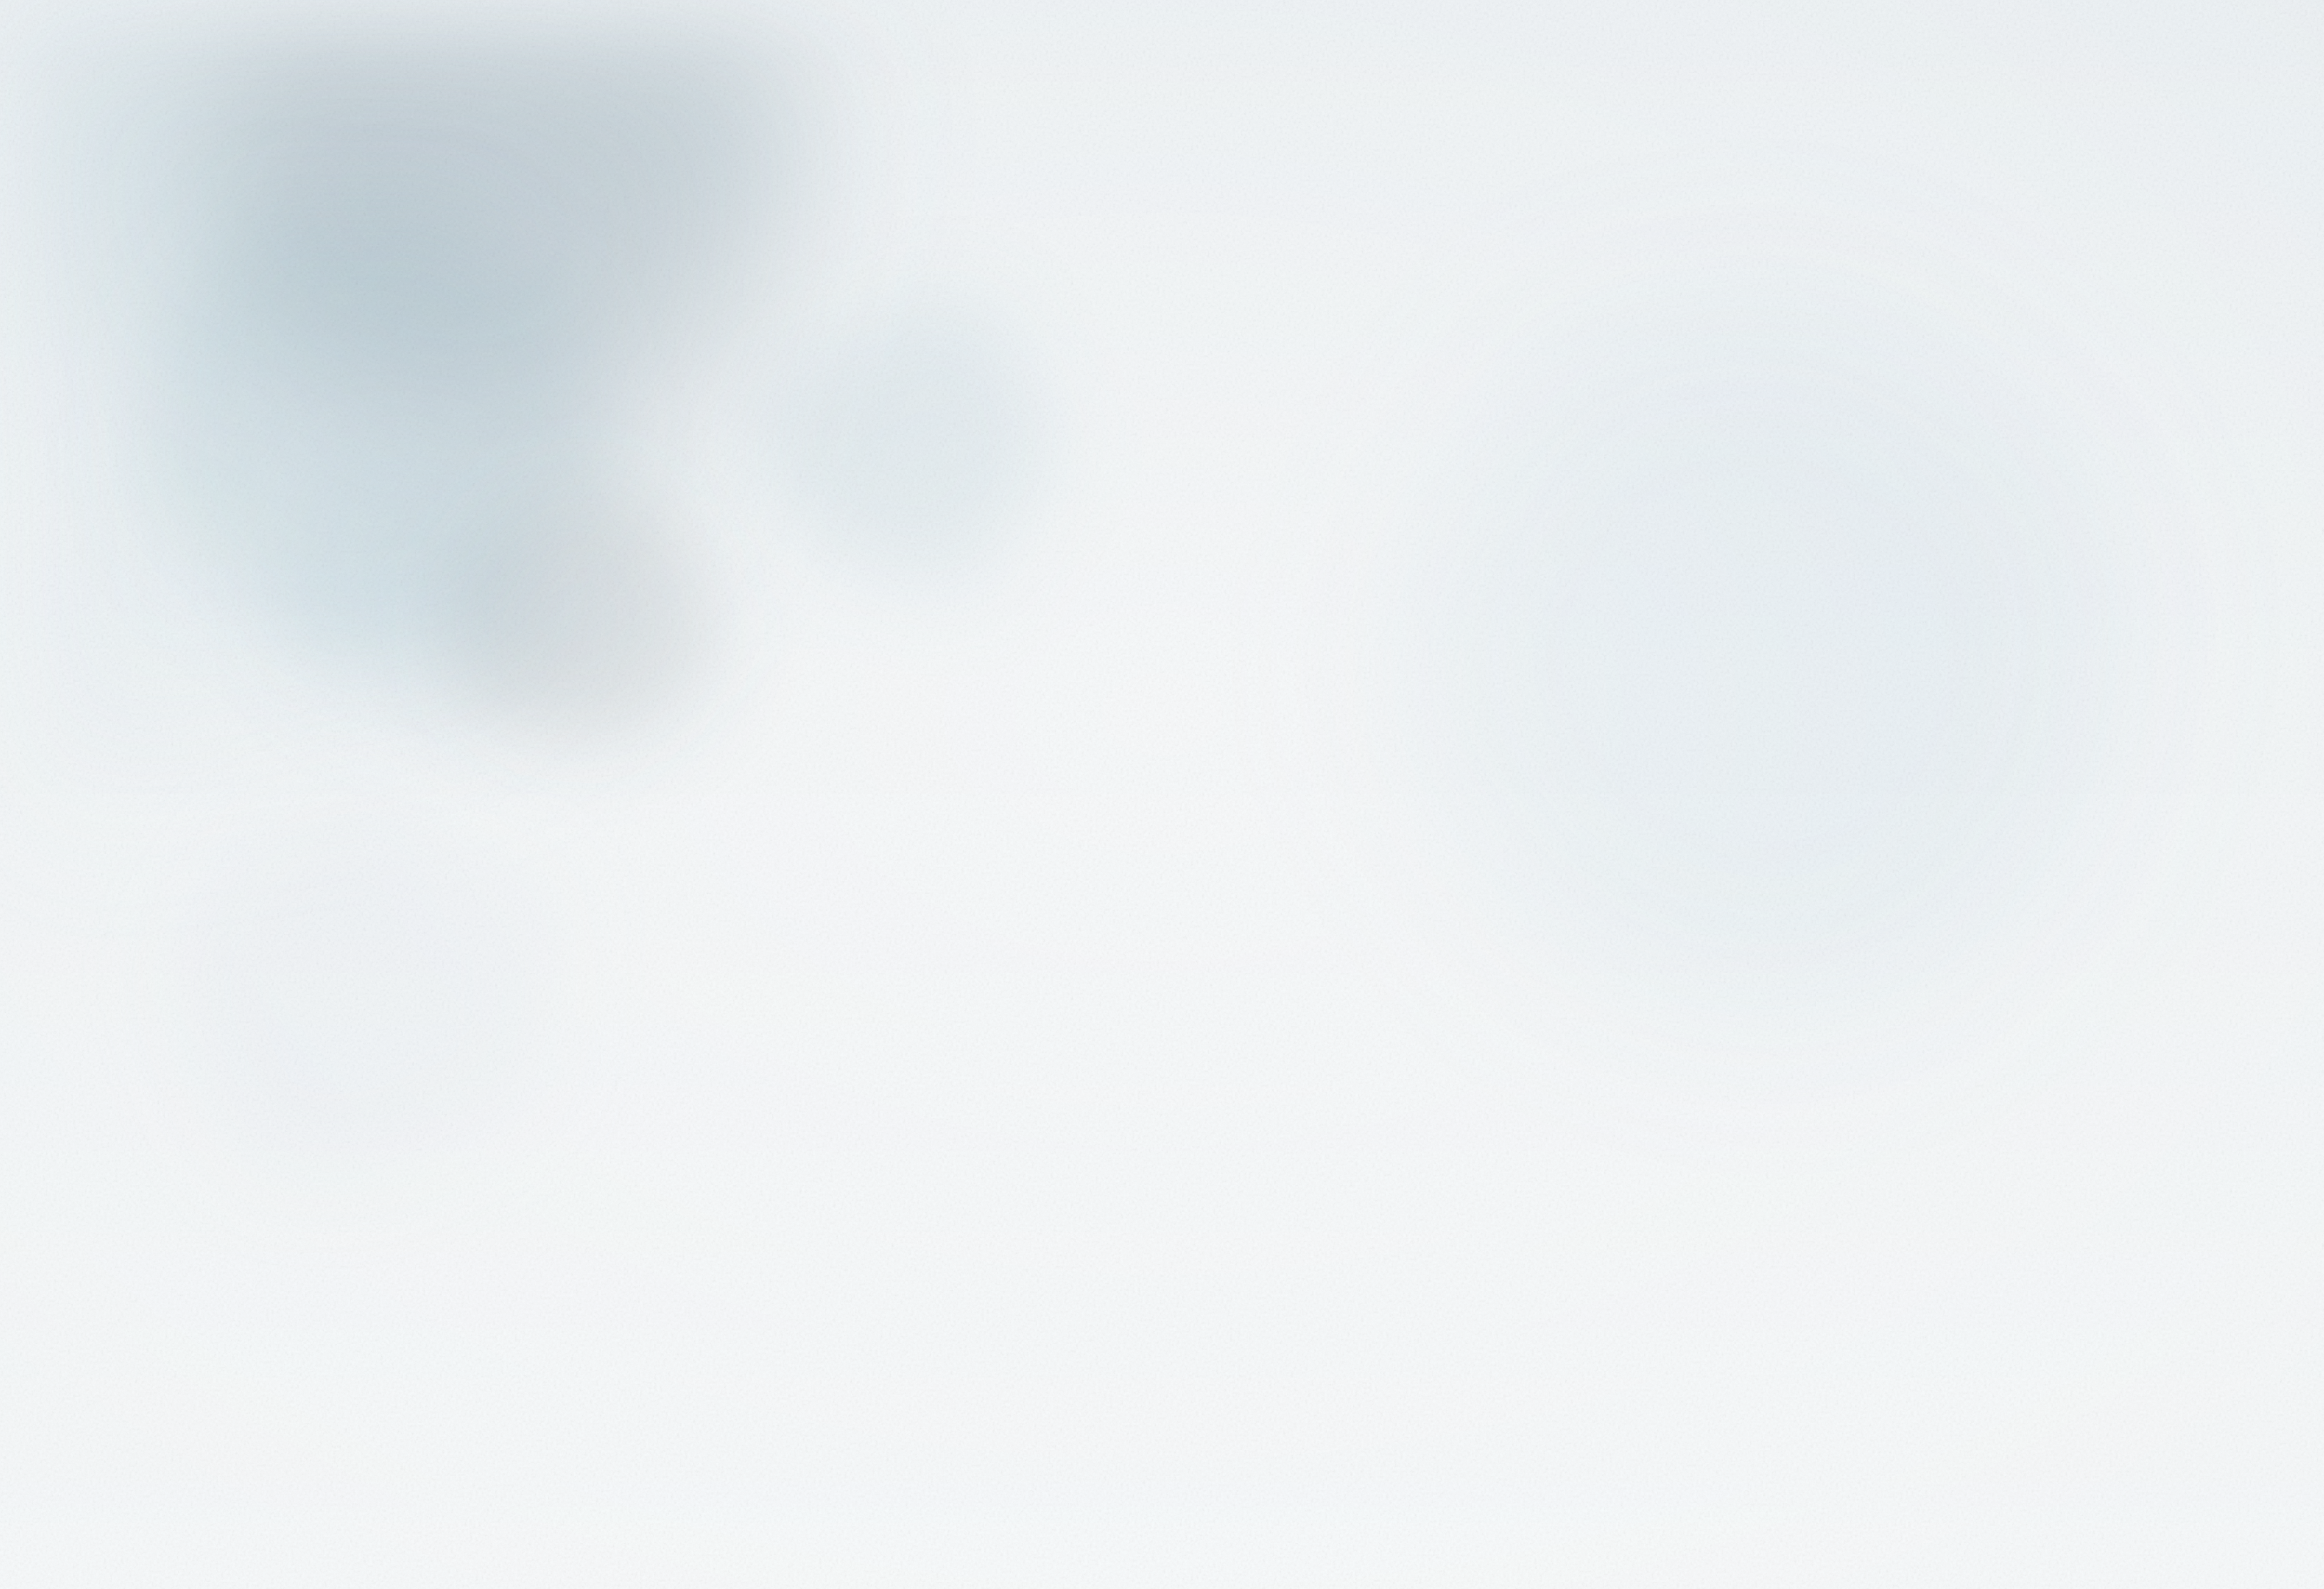
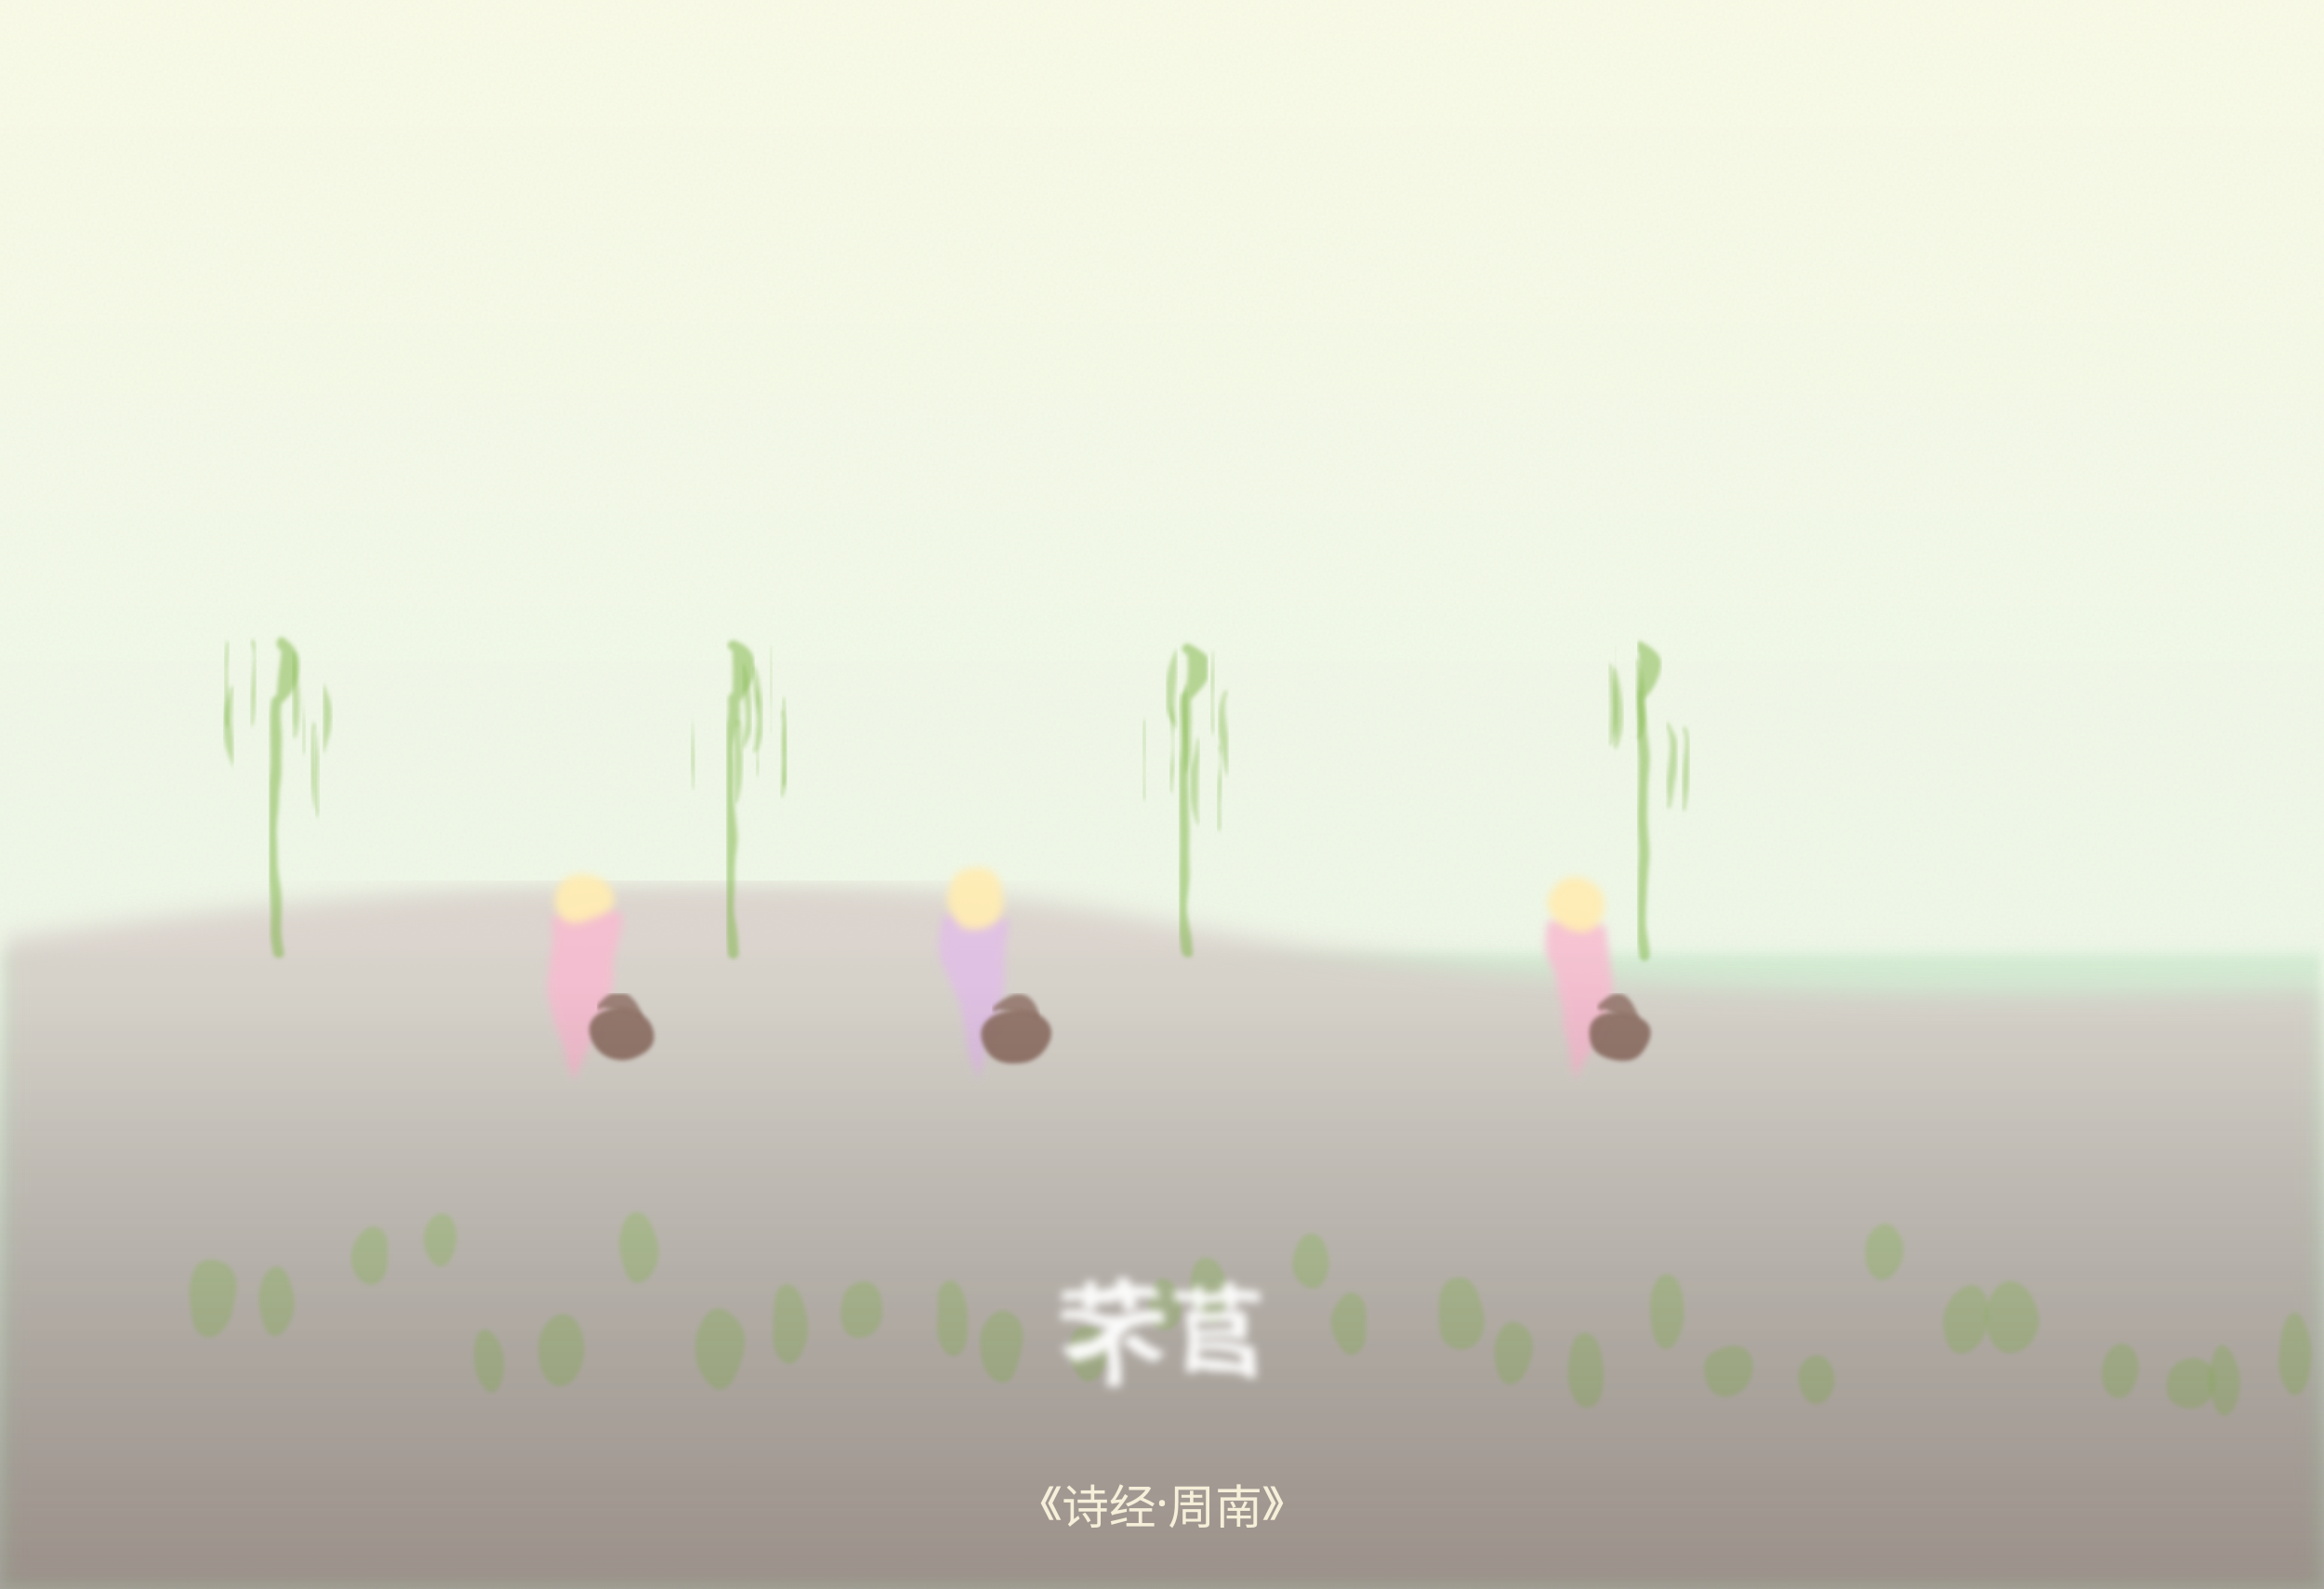
- <svg xmlns="http://www.w3.org/2000/svg" viewBox="0 0 1280 875" preserveAspectRatio="xMidYMid slice">
+ <svg xmlns="http://www.w3.org/2000/svg" viewBox="0 0 1280 875" width="1280" height="875">
  <defs>
-     <linearGradient id="bgbx1-u2-l4" x1="0" y1="0" x2="0" y2="1">
-       <stop offset="0" stop-color="rgb(235,240,243)" />
-       <stop offset="1" stop-color="rgb(246,249,250)" />
-     </linearGradient>
-     <filter id="fbx1-u2-l4-wc" x="-50%" y="-50%" width="200%" height="200%">
-       <feTurbulence type="fractalNoise" baseFrequency="0.018" numOctaves="4" seed="8024" result="noise" />
-       <feDisplacementMap in="SourceGraphic" in2="noise" scale="44" xChannelSelector="R" yChannelSelector="G" />
-       <feGaussianBlur stdDeviation="24" />
+     <filter id="paper_bx1-u2-l4" x="0" y="0" width="100%" height="100%">
+       <feTurbulence type="fractalNoise" baseFrequency="0.6" numOctaves="4" result="noise" />
+       <feColorMatrix type="matrix" values="0.3 0 0 0 0.7  0 0.3 0 0 0.7  0 0 0.3 0 0.7  0 0 0 0.25 0" in="noise" result="grain" />
+       <feBlend mode="multiply" in="SourceGraphic" in2="grain" />
    </filter>
-     <filter id="fbx1-u2-l4-blur" x="-30%" y="-30%" width="160%" height="160%">
-       <feGaussianBlur stdDeviation="36" />
+     <filter id="bloom_bx1-u2-l4" x="-20%" y="-20%" width="140%" height="140%">
+       <feTurbulence type="fractalNoise" baseFrequency="0.015" numOctaves="3" result="noise" />
+       <feDisplacementMap in="SourceGraphic" in2="noise" scale="18" xChannelSelector="R" yChannelSelector="G" />
+       <feGaussianBlur stdDeviation="2.5" />
    </filter>
-     <filter id="paper-bx1-u2-l4" x="0" y="0" width="100%" height="100%">
-       <feTurbulence type="fractalNoise" baseFrequency="0.65" numOctaves="3" result="noise" />
-       <feColorMatrix type="saturate" values="0" in="noise" result="gray" />
-       <feComponentTransfer in="gray" result="alpha">
-         <feFuncA type="linear" slope="0.12" />
-       </feComponentTransfer>
+     <filter id="wash_bx1-u2-l4" x="-10%" y="-10%" width="120%" height="120%">
+       <feGaussianBlur stdDeviation="4" />
    </filter>
-     <radialGradient id="vigbx1-u2-l4" cx="50%" cy="45%" r="70%">
-       <stop offset="0" stop-color="rgba(255,255,255,0.45)" />
-       <stop offset="1" stop-color="rgba(255,255,255,0)" />
-     </radialGradient>
+     <filter id="mist_bx1-u2-l4" x="0" y="0" width="100%" height="100%">
+       <feGaussianBlur stdDeviation="7" />
+     </filter>
+     <filter id="water_bx1-u2-l4" x="-15%" y="-15%" width="130%" height="130%">
+       <feTurbulence type="fractalNoise" baseFrequency="0.025" numOctaves="2" result="n" />
+       <feDisplacementMap in="SourceGraphic" in2="n" scale="8" xChannelSelector="R" yChannelSelector="G" />
+       <feGaussianBlur stdDeviation="1.2" />
+     </filter>
  </defs>
-   <rect width="1280" height="875" fill="url(#bgbx1-u2-l4)" />
-   <g filter="url(#fbx1-u2-l4-blur)" opacity="0.85">
-     <ellipse cx="192" cy="86" rx="250" ry="122" fill="#7ba7b8" opacity="0.22" filter="url(#fbx1-u2-l4-wc)" />
-     <ellipse cx="968" cy="362" rx="196" ry="196" fill="#a8c4d4" opacity="0.23" filter="url(#fbx1-u2-l4-wc)" />
-     <ellipse cx="81" cy="188" rx="316" ry="230" fill="#d6e2e8" opacity="0.36" filter="url(#fbx1-u2-l4-wc)" />
-     <ellipse cx="273" cy="64" rx="160" ry="199" fill="#4a6272" opacity="0.28" filter="url(#fbx1-u2-l4-wc)" />
-   </g>
-   <circle cx="499" cy="249" r="79" fill="rgba(123,167,184,0.22)" filter="url(#fbx1-u2-l4-wc)" />
-   <circle cx="230" cy="322" r="71" fill="rgba(168,196,212,0.22)" filter="url(#fbx1-u2-l4-wc)" />
-   <circle cx="200" cy="546" r="106" fill="rgba(214,226,232,0.22)" filter="url(#fbx1-u2-l4-wc)" />
-   <circle cx="321" cy="340" r="74" fill="rgba(74,98,114,0.22)" filter="url(#fbx1-u2-l4-wc)" />
-   <circle cx="201" cy="235" r="124" fill="rgba(123,167,184,0.22)" filter="url(#fbx1-u2-l4-wc)" />
-   <rect width="1280" height="875" fill="url(#vigbx1-u2-l4)" />
-   <rect width="1280" height="875" fill="rgba(253,251,245,0.18)" filter="url(#paper-bx1-u2-l4)" />
+   <rect x="0" y="0" width="1280" height="875" fill="url(#sky_bx1-u2-l4)" opacity="1" filter="url(#paper_bx1-u2-l4)" />
+   <linearGradient id="sky_bx1-u2-l4" x1="0" y1="0" x2="0" y2="1">
+     <stop offset="0" stop-color="#F9FBE7" />
+     <stop offset="1" stop-color="#E8F5E9" />
+   </linearGradient>
+   <rect x="0" y="525" width="1280" height="350" fill="#C8E6C9" opacity="0.7" filter="url(#wash_bx1-u2-l4)" />
+   <path d="M -50,525 Q 384,455 640,507.5 T 1330,542.5 L 1330,875 L -50,875 Z" fill="#D7CCC8" opacity="0.8" filter="url(#mist_bx1-u2-l4)" />
+   <path d="M 153.6,525 q -7.006,-80 0,-140 q 20,-20 0,-30" fill="#7CB342" opacity="0.5" stroke="#7CB342" stroke-width="6" stroke-linecap="round" stroke-linejoin="round" filter="url(#water_bx1-u2-l4)" />
+   <path d="M 138.18,354.111 q 5.052,25 0,45" fill="#7CB342" opacity="0.4" stroke="#7CB342" stroke-width="2" stroke-linecap="round" stroke-linejoin="round" filter="url(#water_bx1-u2-l4)" />
+   <path d="M 174.101,399.825 q -5.166,25 0,45" fill="#7CB342" opacity="0.4" stroke="#7CB342" stroke-width="2" stroke-linecap="round" stroke-linejoin="round" filter="url(#water_bx1-u2-l4)" />
+   <path d="M 127.982,380.329 q -8.789,25 0,45" fill="#7CB342" opacity="0.4" stroke="#7CB342" stroke-width="2" stroke-linecap="round" stroke-linejoin="round" filter="url(#water_bx1-u2-l4)" />
+   <path d="M 166.807,368.93 q 2.223,25 0,45" fill="#7CB342" opacity="0.4" stroke="#7CB342" stroke-width="2" stroke-linecap="round" stroke-linejoin="round" filter="url(#water_bx1-u2-l4)" />
+   <path d="M 174.113,405.132 q 3.176,25 0,45" fill="#7CB342" opacity="0.4" stroke="#7CB342" stroke-width="2" stroke-linecap="round" stroke-linejoin="round" filter="url(#water_bx1-u2-l4)" />
+   <path d="M 161.523,360.177 q 9.463,25 0,45" fill="#7CB342" opacity="0.4" stroke="#7CB342" stroke-width="2" stroke-linecap="round" stroke-linejoin="round" filter="url(#water_bx1-u2-l4)" />
+   <path d="M 178.337,370.257 q 8.231,25 0,45" fill="#7CB342" opacity="0.4" stroke="#7CB342" stroke-width="2" stroke-linecap="round" stroke-linejoin="round" filter="url(#water_bx1-u2-l4)" />
+   <path d="M 125.726,354.142 q -3.657,25 0,45" fill="#7CB342" opacity="0.4" stroke="#7CB342" stroke-width="2" stroke-linecap="round" stroke-linejoin="round" filter="url(#water_bx1-u2-l4)" />
+   <path d="M 403.6,525 q -3.849,-80 0,-140 q 20,-20 0,-30" fill="#7CB342" opacity="0.5" stroke="#7CB342" stroke-width="6" stroke-linecap="round" stroke-linejoin="round" filter="url(#water_bx1-u2-l4)" />
+   <path d="M 415.327,368.218 q 8.134,25 0,45" fill="#7CB342" opacity="0.4" stroke="#7CB342" stroke-width="2" stroke-linecap="round" stroke-linejoin="round" filter="url(#water_bx1-u2-l4)" />
+   <path d="M 409.297,366.964 q 7.691,25 0,45" fill="#7CB342" opacity="0.4" stroke="#7CB342" stroke-width="2" stroke-linecap="round" stroke-linejoin="round" filter="url(#water_bx1-u2-l4)" />
+   <path d="M 424.202,357.084 q 1.603,25 0,45" fill="#7CB342" opacity="0.4" stroke="#7CB342" stroke-width="2" stroke-linecap="round" stroke-linejoin="round" filter="url(#water_bx1-u2-l4)" />
+   <path d="M 416.681,381.104 q 2.208,25 0,45" fill="#7CB342" opacity="0.4" stroke="#7CB342" stroke-width="2" stroke-linecap="round" stroke-linejoin="round" filter="url(#water_bx1-u2-l4)" />
+   <path d="M 430.164,391.806 q 5.663,25 0,45" fill="#7CB342" opacity="0.4" stroke="#7CB342" stroke-width="2" stroke-linecap="round" stroke-linejoin="round" filter="url(#water_bx1-u2-l4)" />
+   <path d="M 405.412,396.871 q 6.552,25 0,45" fill="#7CB342" opacity="0.4" stroke="#7CB342" stroke-width="2" stroke-linecap="round" stroke-linejoin="round" filter="url(#water_bx1-u2-l4)" />
+   <path d="M 431.278,385.629 q 3.208,25 0,45" fill="#7CB342" opacity="0.4" stroke="#7CB342" stroke-width="2" stroke-linecap="round" stroke-linejoin="round" filter="url(#water_bx1-u2-l4)" />
+   <path d="M 381.1,389.307 q 2.391,25 0,45" fill="#7CB342" opacity="0.4" stroke="#7CB342" stroke-width="2" stroke-linecap="round" stroke-linejoin="round" filter="url(#water_bx1-u2-l4)" />
+   <path d="M 653.6,525 q -4.721,-80 0,-140 q 20,-20 0,-30" fill="#7CB342" opacity="0.5" stroke="#7CB342" stroke-width="6" stroke-linecap="round" stroke-linejoin="round" filter="url(#water_bx1-u2-l4)" />
+   <path d="M 644.719,390.004 q 3.593,25 0,45" fill="#7CB342" opacity="0.4" stroke="#7CB342" stroke-width="2" stroke-linecap="round" stroke-linejoin="round" filter="url(#water_bx1-u2-l4)" />
+   <path d="M 668.887,358.661 q -3.543,25 0,45" fill="#7CB342" opacity="0.4" stroke="#7CB342" stroke-width="2" stroke-linecap="round" stroke-linejoin="round" filter="url(#water_bx1-u2-l4)" />
+   <path d="M 647.803,356.486 q -9.309,25 0,45" fill="#7CB342" opacity="0.4" stroke="#7CB342" stroke-width="2" stroke-linecap="round" stroke-linejoin="round" filter="url(#water_bx1-u2-l4)" />
+   <path d="M 670.813,410.461 q 3.439,25 0,45" fill="#7CB342" opacity="0.4" stroke="#7CB342" stroke-width="2" stroke-linecap="round" stroke-linejoin="round" filter="url(#water_bx1-u2-l4)" />
+   <path d="M 653.931,378.47 q -4.399,25 0,45" fill="#7CB342" opacity="0.4" stroke="#7CB342" stroke-width="2" stroke-linecap="round" stroke-linejoin="round" filter="url(#water_bx1-u2-l4)" />
+   <path d="M 676.077,382.459 q -8.563,25 0,45" fill="#7CB342" opacity="0.4" stroke="#7CB342" stroke-width="2" stroke-linecap="round" stroke-linejoin="round" filter="url(#water_bx1-u2-l4)" />
+   <path d="M 630.899,396.271 q -2.273,25 0,45" fill="#7CB342" opacity="0.4" stroke="#7CB342" stroke-width="2" stroke-linecap="round" stroke-linejoin="round" filter="url(#water_bx1-u2-l4)" />
+   <path d="M 659.988,407.349 q -8.039,25 0,45" fill="#7CB342" opacity="0.4" stroke="#7CB342" stroke-width="2" stroke-linecap="round" stroke-linejoin="round" filter="url(#water_bx1-u2-l4)" />
+   <path d="M 903.6,525 q -0.302,-80 0,-140 q 20,-20 0,-30" fill="#7CB342" opacity="0.5" stroke="#7CB342" stroke-width="6" stroke-linecap="round" stroke-linejoin="round" filter="url(#water_bx1-u2-l4)" />
+   <path d="M 890.151,355.381 q -1.24,25 0,45" fill="#7CB342" opacity="0.4" stroke="#7CB342" stroke-width="2" stroke-linecap="round" stroke-linejoin="round" filter="url(#water_bx1-u2-l4)" />
+   <path d="M 889.186,369.224 q 8.313,25 0,45" fill="#7CB342" opacity="0.4" stroke="#7CB342" stroke-width="2" stroke-linecap="round" stroke-linejoin="round" filter="url(#water_bx1-u2-l4)" />
+   <path d="M 886.754,366.881 q 7.577,25 0,45" fill="#7CB342" opacity="0.4" stroke="#7CB342" stroke-width="2" stroke-linecap="round" stroke-linejoin="round" filter="url(#water_bx1-u2-l4)" />
+   <path d="M 897.273,393.953 q 0.156,25 0,45" fill="#7CB342" opacity="0.4" stroke="#7CB342" stroke-width="2" stroke-linecap="round" stroke-linejoin="round" filter="url(#water_bx1-u2-l4)" />
+   <path d="M 926.937,400.445 q 6.009,25 0,45" fill="#7CB342" opacity="0.4" stroke="#7CB342" stroke-width="2" stroke-linecap="round" stroke-linejoin="round" filter="url(#water_bx1-u2-l4)" />
+   <path d="M 901.742,362.916 q 9.016,25 0,45" fill="#7CB342" opacity="0.4" stroke="#7CB342" stroke-width="2" stroke-linecap="round" stroke-linejoin="round" filter="url(#water_bx1-u2-l4)" />
+   <path d="M 918.539,398.703 q 8.899,25 0,45" fill="#7CB342" opacity="0.4" stroke="#7CB342" stroke-width="2" stroke-linecap="round" stroke-linejoin="round" filter="url(#water_bx1-u2-l4)" />
+   <path d="M 877.102,390.507 q 0.043,25 0,45" fill="#7CB342" opacity="0.4" stroke="#7CB342" stroke-width="2" stroke-linecap="round" stroke-linejoin="round" filter="url(#water_bx1-u2-l4)" />
+   <path d="M 320,595 q -22,-55 -18,-90 q 18,-5 36,0 q 4,35 -18,90 z" fill="#F8BBD0" opacity="0.85" filter="url(#bloom_bx1-u2-l4)" />
+   <ellipse cx="320" cy="495" rx="16" ry="15" fill="#FFECB3" opacity="0.95" filter="url(#bloom_bx1-u2-l4)" />
+   <ellipse cx="342" cy="570" rx="18" ry="14" fill="#8D6E63" opacity="0.9" filter="url(#water_bx1-u2-l4)" />
+   <path d="M 332,555 Q 348,540 352,560" fill="#8D6E63" opacity="0.8" stroke="#8D6E63" stroke-width="3" stroke-linecap="round" stroke-linejoin="round" filter="url(#water_bx1-u2-l4)" />
+   <path d="M 537.6,595 q -22,-55 -18,-90 q 18,-5 36,0 q 4,35 -18,90 z" fill="#E1BEE7" opacity="0.85" filter="url(#bloom_bx1-u2-l4)" />
+   <ellipse cx="537.6" cy="495" rx="16" ry="15" fill="#FFECB3" opacity="0.95" filter="url(#bloom_bx1-u2-l4)" />
+   <ellipse cx="559.6" cy="570" rx="18" ry="14" fill="#8D6E63" opacity="0.9" filter="url(#water_bx1-u2-l4)" />
+   <path d="M 549.6,555 Q 565.6,540 569.6,560" fill="#8D6E63" opacity="0.8" stroke="#8D6E63" stroke-width="3" stroke-linecap="round" stroke-linejoin="round" filter="url(#water_bx1-u2-l4)" />
+   <path d="M 870.4,595 q -22,-55 -18,-90 q 18,-5 36,0 q 4,35 -18,90 z" fill="#F8BBD0" opacity="0.85" filter="url(#bloom_bx1-u2-l4)" />
+   <ellipse cx="870.4" cy="495" rx="16" ry="15" fill="#FFECB3" opacity="0.95" filter="url(#bloom_bx1-u2-l4)" />
+   <ellipse cx="892.4" cy="570" rx="18" ry="14" fill="#8D6E63" opacity="0.9" filter="url(#water_bx1-u2-l4)" />
+   <path d="M 882.4,555 Q 898.4,540 902.4,560" fill="#8D6E63" opacity="0.8" stroke="#8D6E63" stroke-width="3" stroke-linecap="round" stroke-linejoin="round" filter="url(#water_bx1-u2-l4)" />
+   <ellipse cx="116.923" cy="714.618" rx="12.041" ry="20.142" fill="#AED581" opacity="0.5" filter="url(#water_bx1-u2-l4)" />
+   <ellipse cx="152.274" cy="716.221" rx="9.913" ry="20.878" fill="#AED581" opacity="0.5" filter="url(#water_bx1-u2-l4)" />
+   <ellipse cx="204.944" cy="690.873" rx="9.425" ry="15.769" fill="#AED581" opacity="0.5" filter="url(#water_bx1-u2-l4)" />
+   <ellipse cx="242.447" cy="682.778" rx="9.266" ry="14.216" fill="#AED581" opacity="0.5" filter="url(#water_bx1-u2-l4)" />
+   <ellipse cx="269.054" cy="750.263" rx="8.087" ry="17.463" fill="#AED581" opacity="0.5" filter="url(#water_bx1-u2-l4)" />
+   <ellipse cx="309.14" cy="742.608" rx="13.311" ry="19.448" fill="#AED581" opacity="0.5" filter="url(#water_bx1-u2-l4)" />
+   <ellipse cx="351.495" cy="685.527" rx="9.893" ry="19.627" fill="#AED581" opacity="0.5" filter="url(#water_bx1-u2-l4)" />
+   <ellipse cx="396.295" cy="742.725" rx="13.726" ry="21.86" fill="#AED581" opacity="0.5" filter="url(#water_bx1-u2-l4)" />
+   <ellipse cx="434.892" cy="729.257" rx="9.872" ry="21.373" fill="#AED581" opacity="0.5" filter="url(#water_bx1-u2-l4)" />
+   <ellipse cx="474.477" cy="720.927" rx="11.961" ry="14.259" fill="#AED581" opacity="0.5" filter="url(#water_bx1-u2-l4)" />
+   <ellipse cx="524.841" cy="725.236" rx="8.702" ry="20.184" fill="#AED581" opacity="0.5" filter="url(#water_bx1-u2-l4)" />
+   <ellipse cx="551.637" cy="741.013" rx="12.048" ry="20.008" fill="#AED581" opacity="0.5" filter="url(#water_bx1-u2-l4)" />
+   <ellipse cx="599.477" cy="746.151" rx="11.232" ry="14.49" fill="#AED581" opacity="0.5" filter="url(#water_bx1-u2-l4)" />
+   <ellipse cx="641.014" cy="718.638" rx="9.003" ry="14.339" fill="#AED581" opacity="0.5" filter="url(#water_bx1-u2-l4)" />
+   <ellipse cx="666.457" cy="711.269" rx="11.333" ry="16.845" fill="#AED581" opacity="0.5" filter="url(#water_bx1-u2-l4)" />
+   <ellipse cx="722.542" cy="694.415" rx="9.659" ry="15.308" fill="#AED581" opacity="0.5" filter="url(#water_bx1-u2-l4)" />
+   <ellipse cx="743.81" cy="729.602" rx="9.984" ry="16.198" fill="#AED581" opacity="0.5" filter="url(#water_bx1-u2-l4)" />
+   <ellipse cx="804.261" cy="724.203" rx="12.661" ry="19.937" fill="#AED581" opacity="0.5" filter="url(#water_bx1-u2-l4)" />
+   <ellipse cx="832.688" cy="744.565" rx="10.525" ry="16.946" fill="#AED581" opacity="0.5" filter="url(#water_bx1-u2-l4)" />
+   <ellipse cx="872.468" cy="755.757" rx="10.982" ry="20.127" fill="#AED581" opacity="0.5" filter="url(#water_bx1-u2-l4)" />
+   <ellipse cx="917.866" cy="722.154" rx="10.795" ry="20.562" fill="#AED581" opacity="0.5" filter="url(#water_bx1-u2-l4)" />
+   <ellipse cx="952.216" cy="753.887" rx="13.405" ry="14.828" fill="#AED581" opacity="0.5" filter="url(#water_bx1-u2-l4)" />
+   <ellipse cx="1000.337" cy="759.898" rx="9.126" ry="14.001" fill="#AED581" opacity="0.5" filter="url(#water_bx1-u2-l4)" />
+   <ellipse cx="1037.681" cy="689.67" rx="10.194" ry="15.249" fill="#AED581" opacity="0.5" filter="url(#water_bx1-u2-l4)" />
+   <ellipse cx="1083.741" cy="726.03" rx="13.485" ry="19.507" fill="#AED581" opacity="0.5" filter="url(#water_bx1-u2-l4)" />
+   <ellipse cx="1108.672" cy="726.656" rx="13.593" ry="20.634" fill="#AED581" opacity="0.5" filter="url(#water_bx1-u2-l4)" />
+   <ellipse cx="1167.142" cy="753.735" rx="10.555" ry="14.779" fill="#AED581" opacity="0.5" filter="url(#water_bx1-u2-l4)" />
+   <ellipse cx="1206.45" cy="761.424" rx="13.457" ry="14.404" fill="#AED581" opacity="0.5" filter="url(#water_bx1-u2-l4)" />
+   <ellipse cx="1224.392" cy="760.166" rx="8.641" ry="20.158" fill="#AED581" opacity="0.5" filter="url(#water_bx1-u2-l4)" />
+   <ellipse cx="1264.332" cy="745.959" rx="8.968" ry="21.722" fill="#AED581" opacity="0.5" filter="url(#water_bx1-u2-l4)" />
+   <rect x="0" y="542.5" width="1280" height="332.5" fill="url(#fade_bx1-u2-l4)" opacity="0.55" />
+   <linearGradient id="fade_bx1-u2-l4" x1="0" y1="0" x2="0" y2="1">
+     <stop offset="0" stop-color="#000" stop-opacity="0" />
+     <stop offset="1" stop-color="#3E2723" stop-opacity="0.7" />
+   </linearGradient>
+   <text x="640" y="755" text-anchor="middle" font-family="'SimSun','Songti SC','Noto Serif SC',serif" font-size="58" font-weight="bold" fill="#FFFFFF" opacity="0.95" filter="url(#bloom_bx1-u2-l4)">芣苢</text>
+   <text x="640" y="837" text-anchor="middle" font-family="'KaiTi','STKaiti','Kaiti SC',serif" font-size="26" fill="#FFF8E1" opacity="0.9">《诗经·周南》</text>
</svg>
